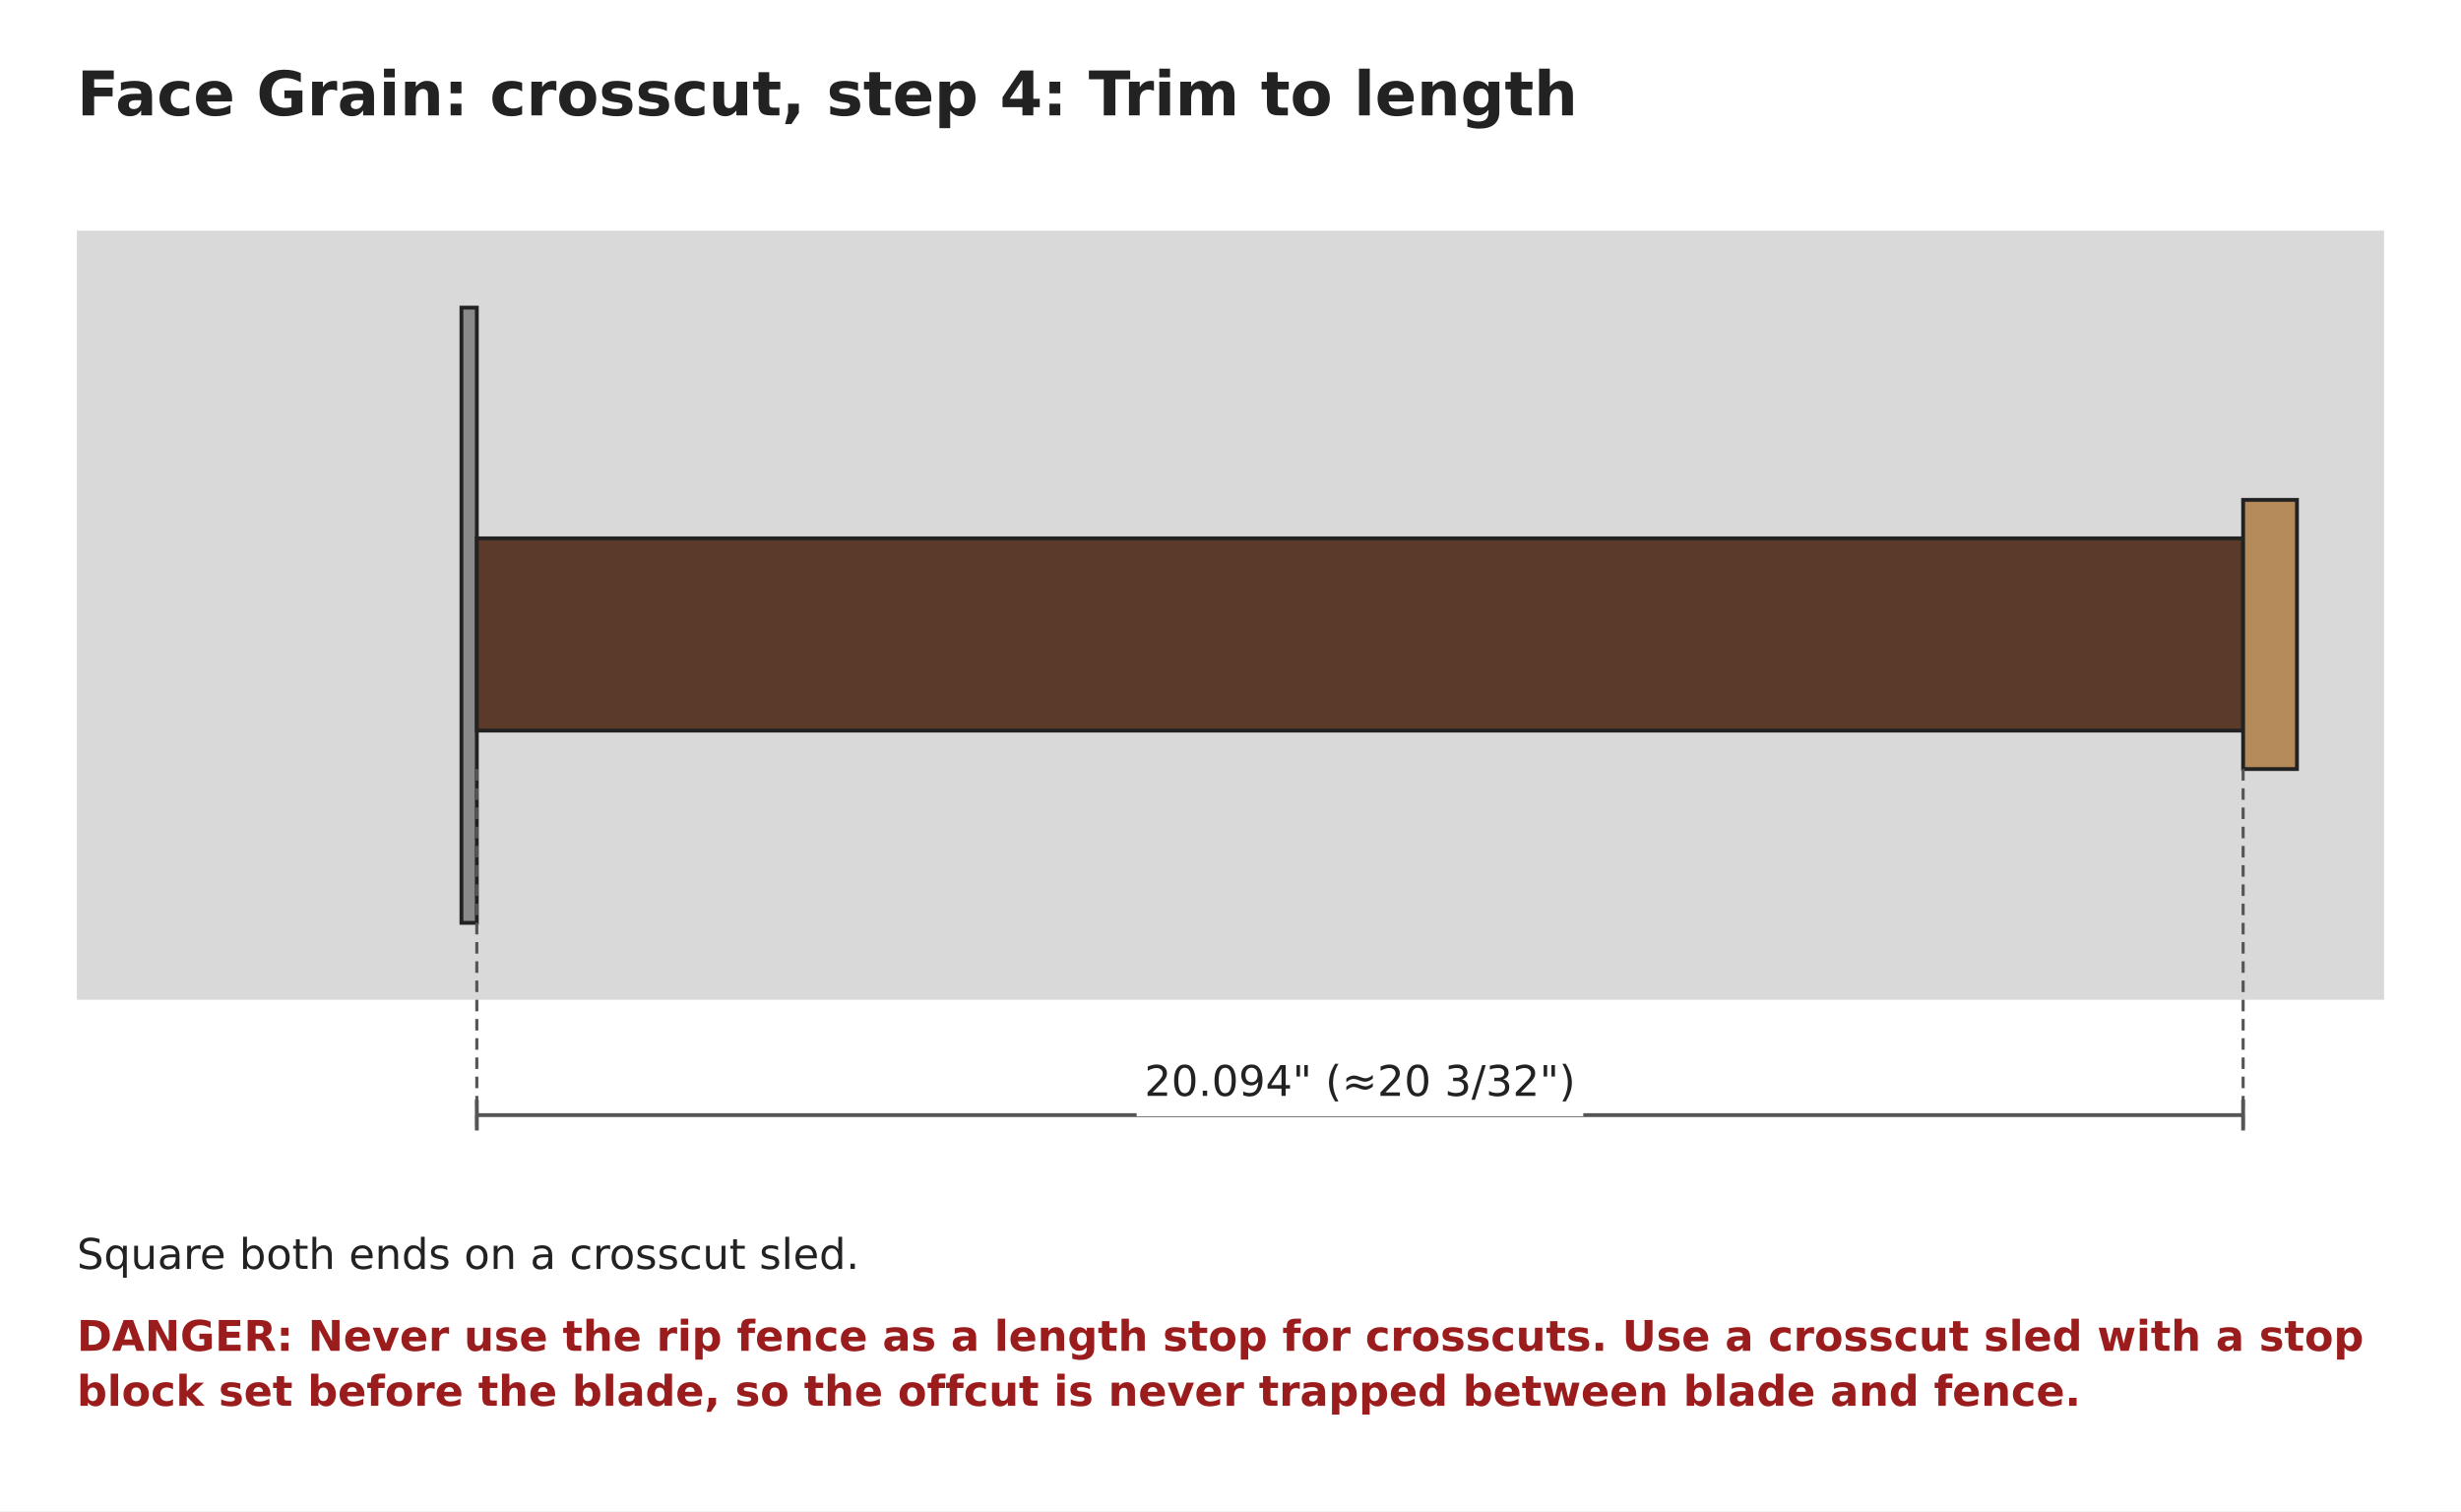
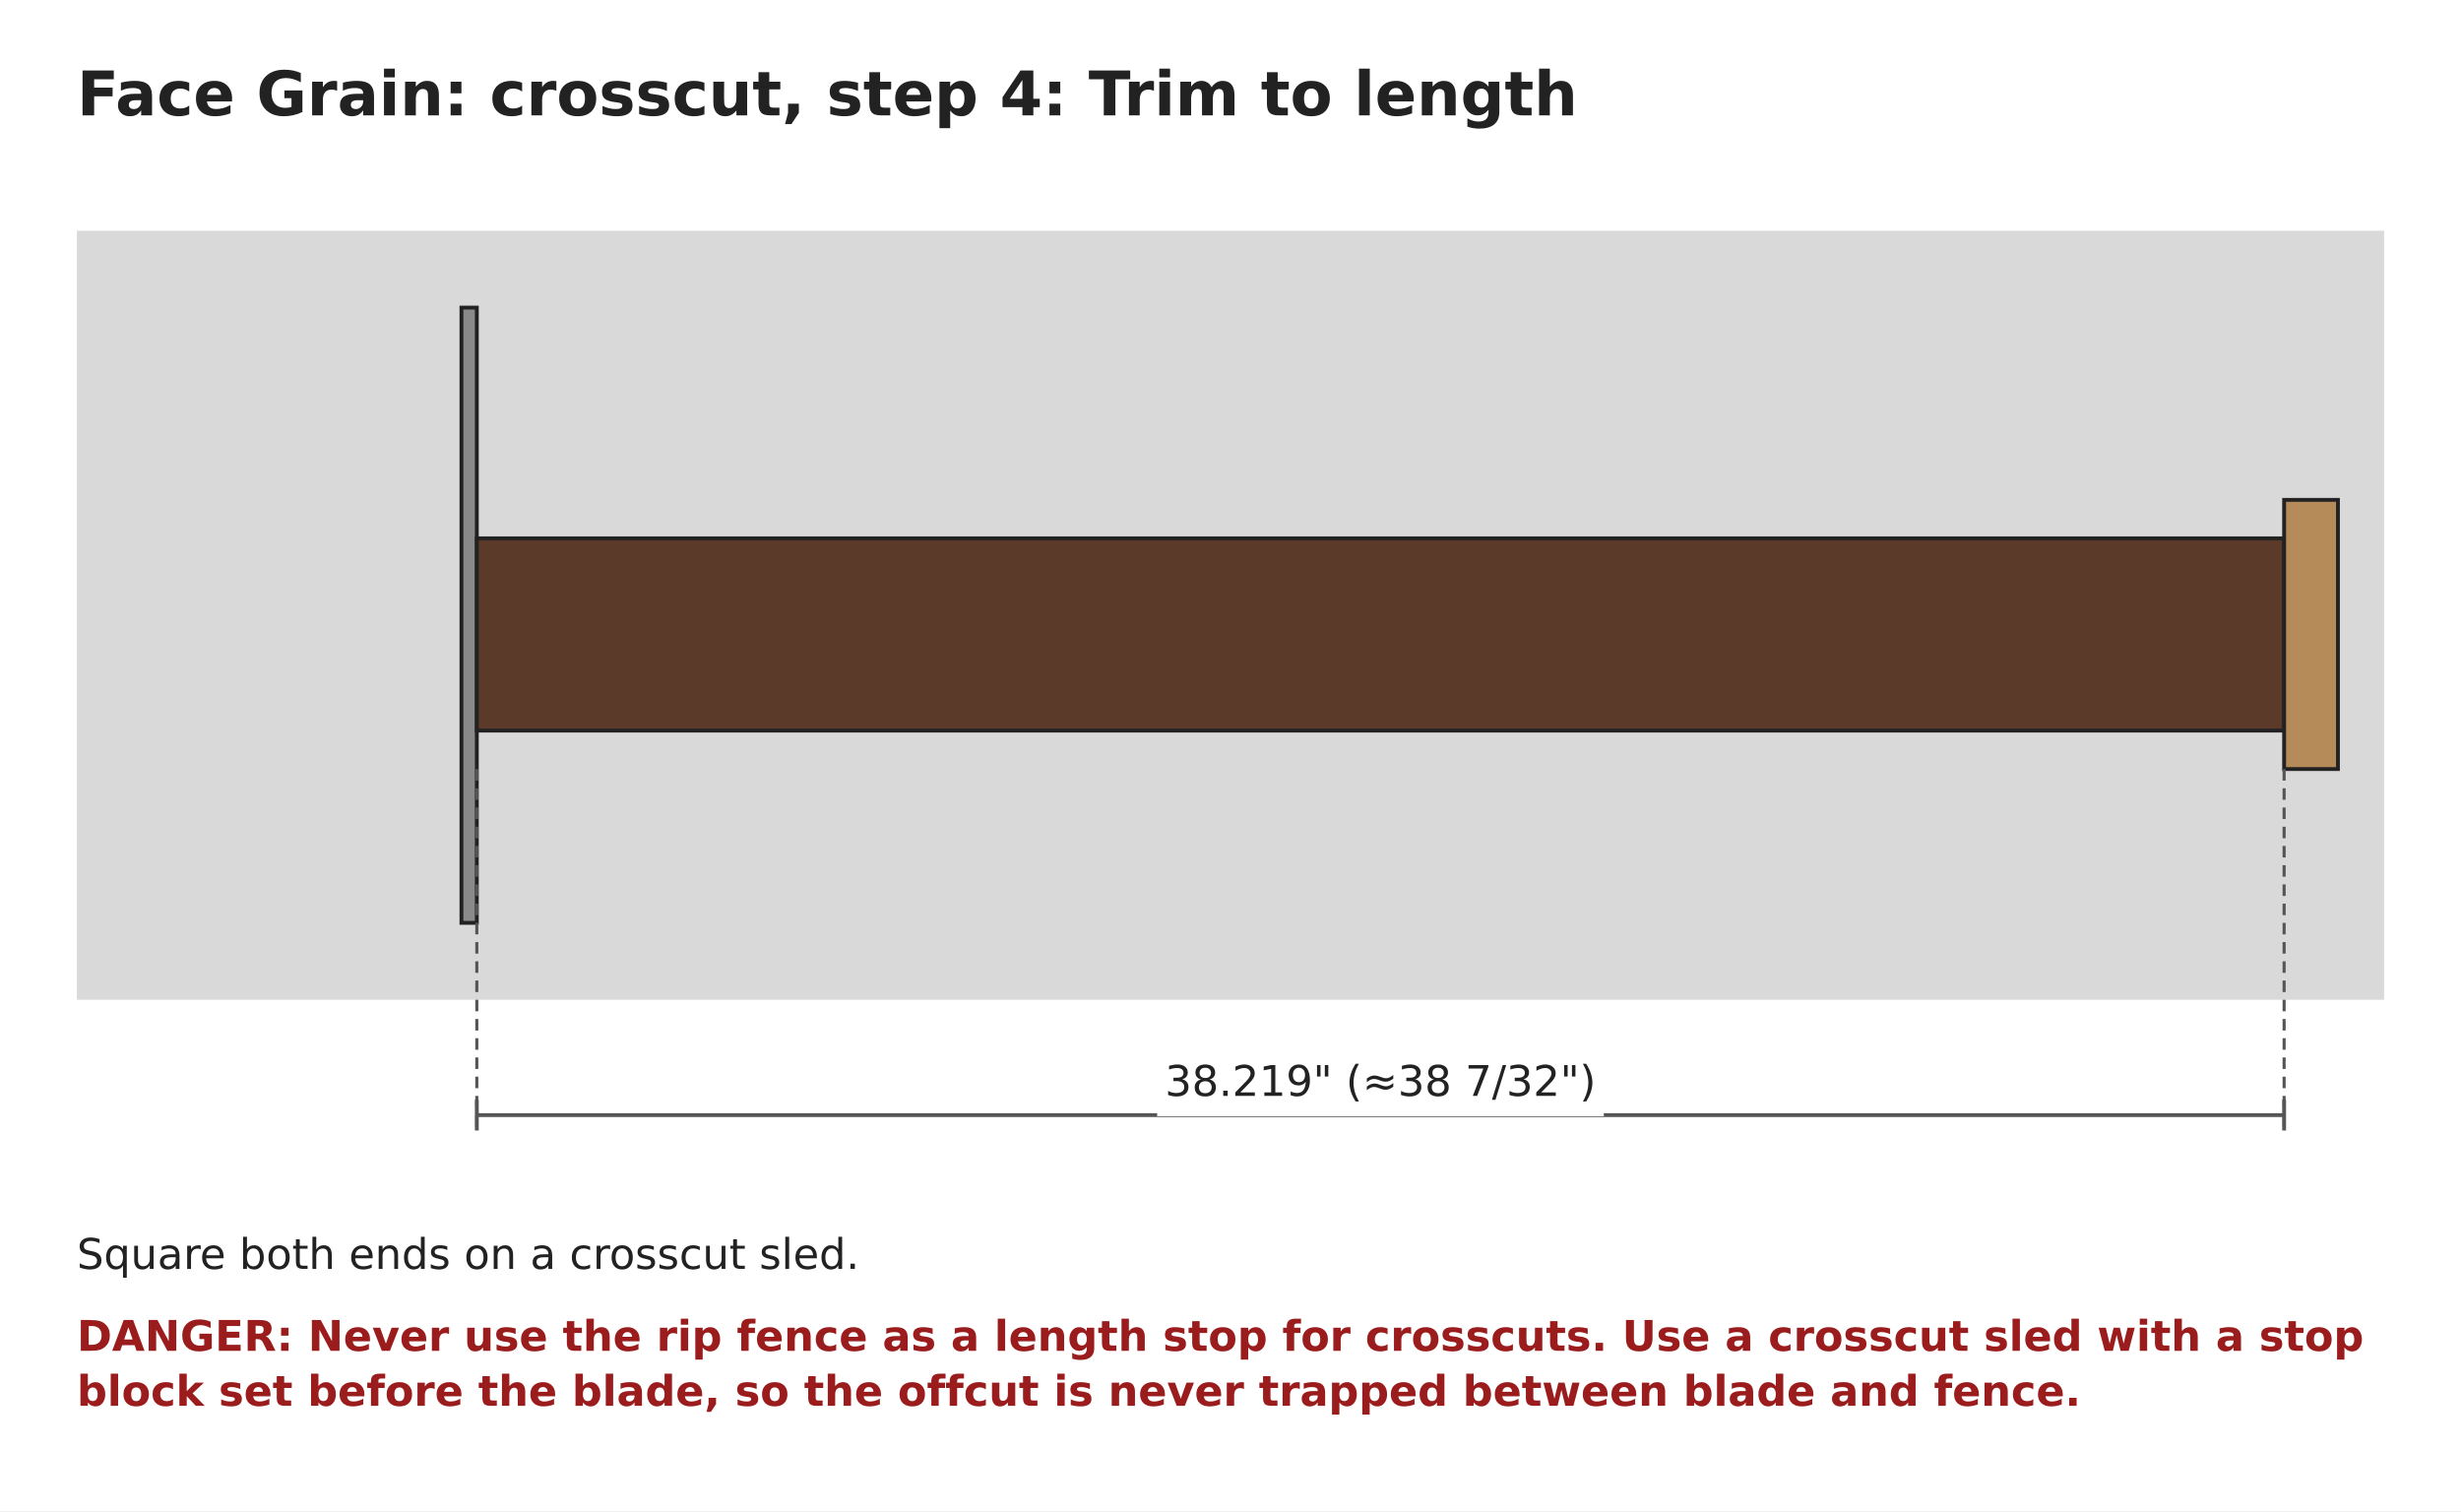
<svg xmlns="http://www.w3.org/2000/svg" width="640" height="393" viewBox="0 0 640 393" data-figure="crosscut">
  <rect data-bg="1" x="0" y="0" width="640" height="393" fill="#FFFFFF" />
  <text x="20.00" y="30.00" font-family="DejaVu Sans" font-size="16" fill="#222222" font-weight="bold">
    <tspan x="20.00" y="30.00">Face Grain: crosscut, step 4: Trim to length</tspan>
  </text>
  <rect data-panel="saw-table" x="20.00" y="60.00" width="600.00" height="200.00" fill="#D9D9D9" />
  <rect x="120.00" y="80.00" width="4.00" height="160.00" rx="0.00" fill="#8A8A8A" stroke="#222222" stroke-width="1" />
-   <rect x="124.00" y="140.00" width="459.34" height="50.00" rx="0.00" fill="#5B3A29" stroke="#222222" stroke-width="1" />
-   <rect x="583.34" y="130.00" width="14.00" height="70.00" rx="0.00" fill="#B58B5A" stroke="#222222" stroke-width="1" />
+   <rect x="124.00" y="140.00" width="470.00" height="50.00" rx="0.00" fill="#5B3A29" stroke="#222222" stroke-width="1" />
+   <rect x="594.00" y="130.00" width="14.00" height="70.00" rx="0.00" fill="#B58B5A" stroke="#222222" stroke-width="1" />
  <line x1="124.00" y1="200.00" x2="124.00" y2="294.00" stroke="#555" stroke-width="0.8" stroke-dasharray="3,2" data-dim="1" />
-   <line x1="583.34" y1="200.00" x2="583.34" y2="294.00" stroke="#555" stroke-width="0.8" stroke-dasharray="3,2" data-dim="1" />
-   <line x1="124.00" y1="290.00" x2="583.34" y2="290.00" stroke="#555" stroke-width="1" data-dim="1" />
+   <line x1="594.00" y1="200.00" x2="594.00" y2="294.00" stroke="#555" stroke-width="0.8" stroke-dasharray="3,2" data-dim="1" />
+   <line x1="124.00" y1="290.00" x2="594.00" y2="290.00" stroke="#555" stroke-width="1" data-dim="1" />
  <line x1="124.00" y1="286.00" x2="124.00" y2="294.00" stroke="#555" stroke-width="1" data-dim="1" />
-   <line x1="583.34" y1="286.00" x2="583.34" y2="294.00" stroke="#555" stroke-width="1" data-dim="1" />
-   <rect data-patch="1" x="295.60" y="272.00" width="116.14" height="18.30" fill="#FFFFFF" />
-   <text x="353.67" y="285.00" font-family="DejaVu Sans" font-size="11" fill="#222222" text-anchor="middle" data-dim="1" data-src="cutList.0.text.length">
-     <tspan x="353.67" y="285.00">20.094" (≈20 3/32")</tspan>
+   <line x1="594.00" y1="286.00" x2="594.00" y2="294.00" stroke="#555" stroke-width="1" data-dim="1" />
+   <rect data-patch="1" x="300.93" y="272.00" width="116.14" height="18.30" fill="#FFFFFF" />
+   <text x="359.00" y="285.00" font-family="DejaVu Sans" font-size="11" fill="#222222" text-anchor="middle" data-dim="1" data-src="cutList.0.text.length">
+     <tspan x="359.00" y="285.00">38.219" (≈38 7/32")</tspan>
  </text>
  <text x="20.00" y="330.00" font-family="DejaVu Sans" font-size="11" fill="#222222" data-src="catalog.steps.3.description">
    <tspan x="20.00" y="330.00">Square both ends on a crosscut sled.</tspan>
  </text>
  <text x="20.00" y="351.30" font-family="DejaVu Sans" font-size="11" fill="#9B1C1C" font-weight="bold" data-src="catalog.steps.3.safetyBanners.0">
    <tspan x="20.00" y="351.30">DANGER: Never use the rip fence as a length stop for crosscuts. Use a crosscut sled with a stop</tspan>
    <tspan x="20.00" y="365.60">block set before the blade, so the offcut is never trapped between blade and fence.</tspan>
  </text>
</svg>
